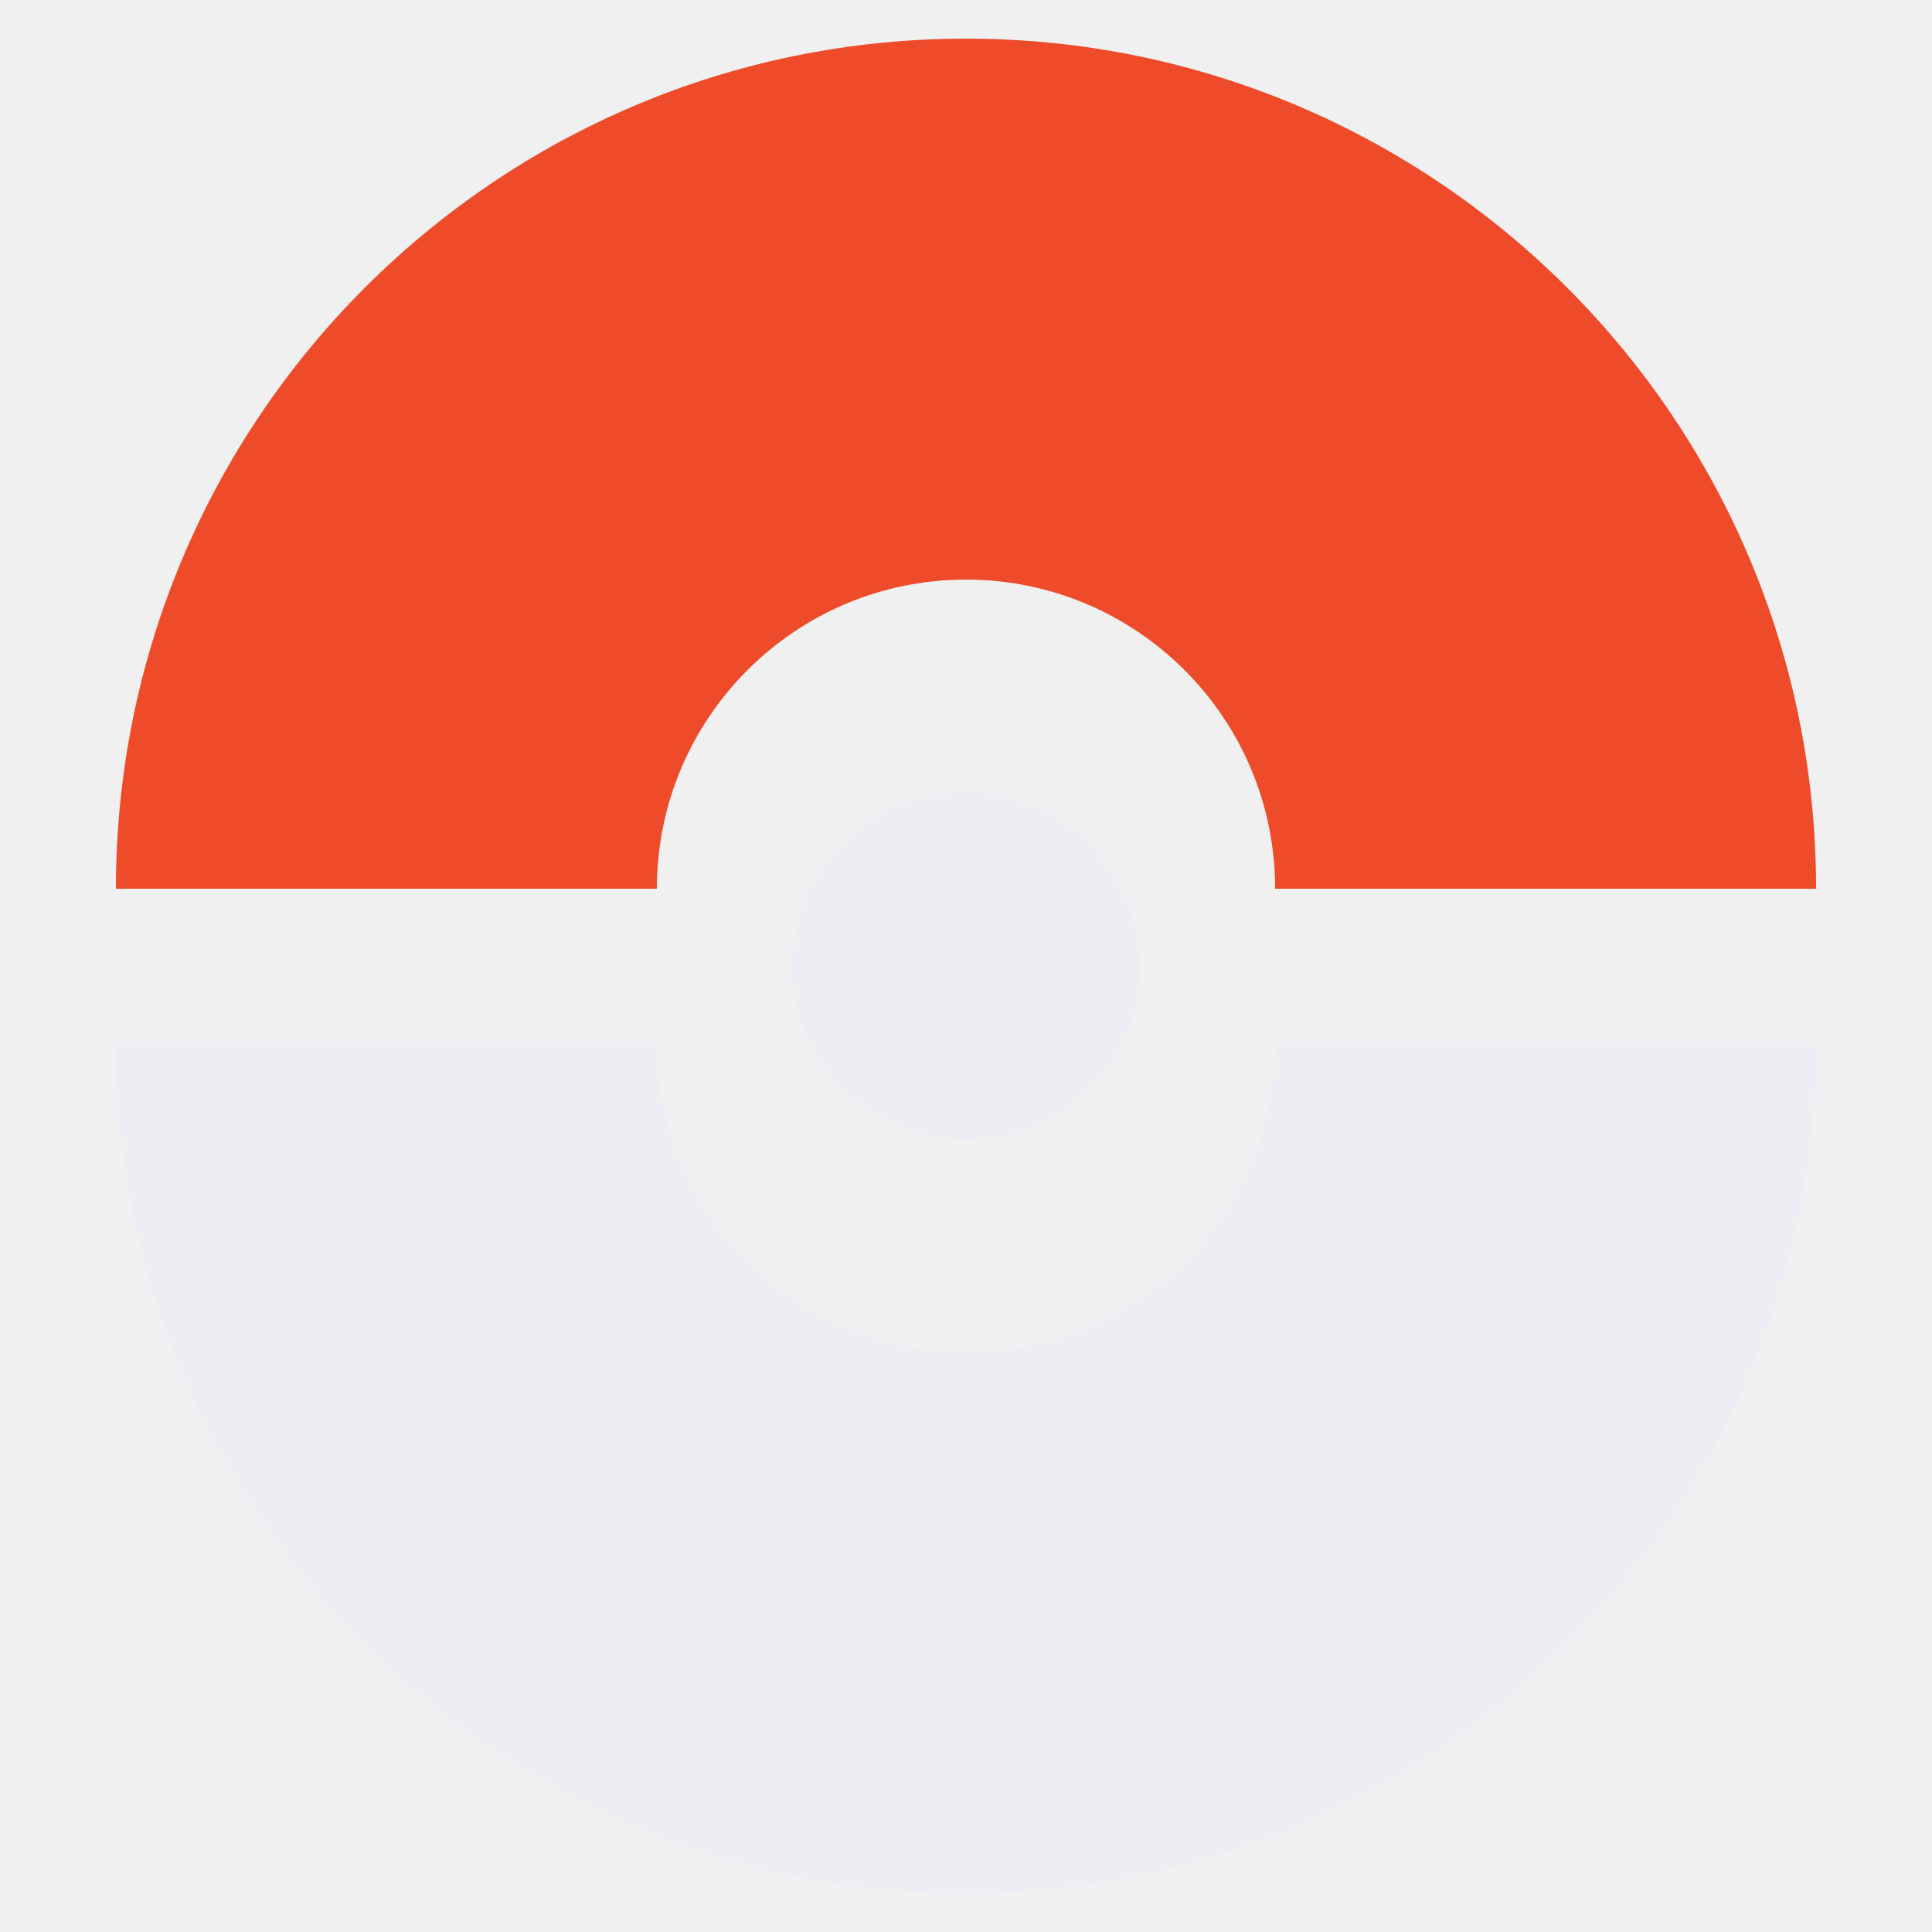
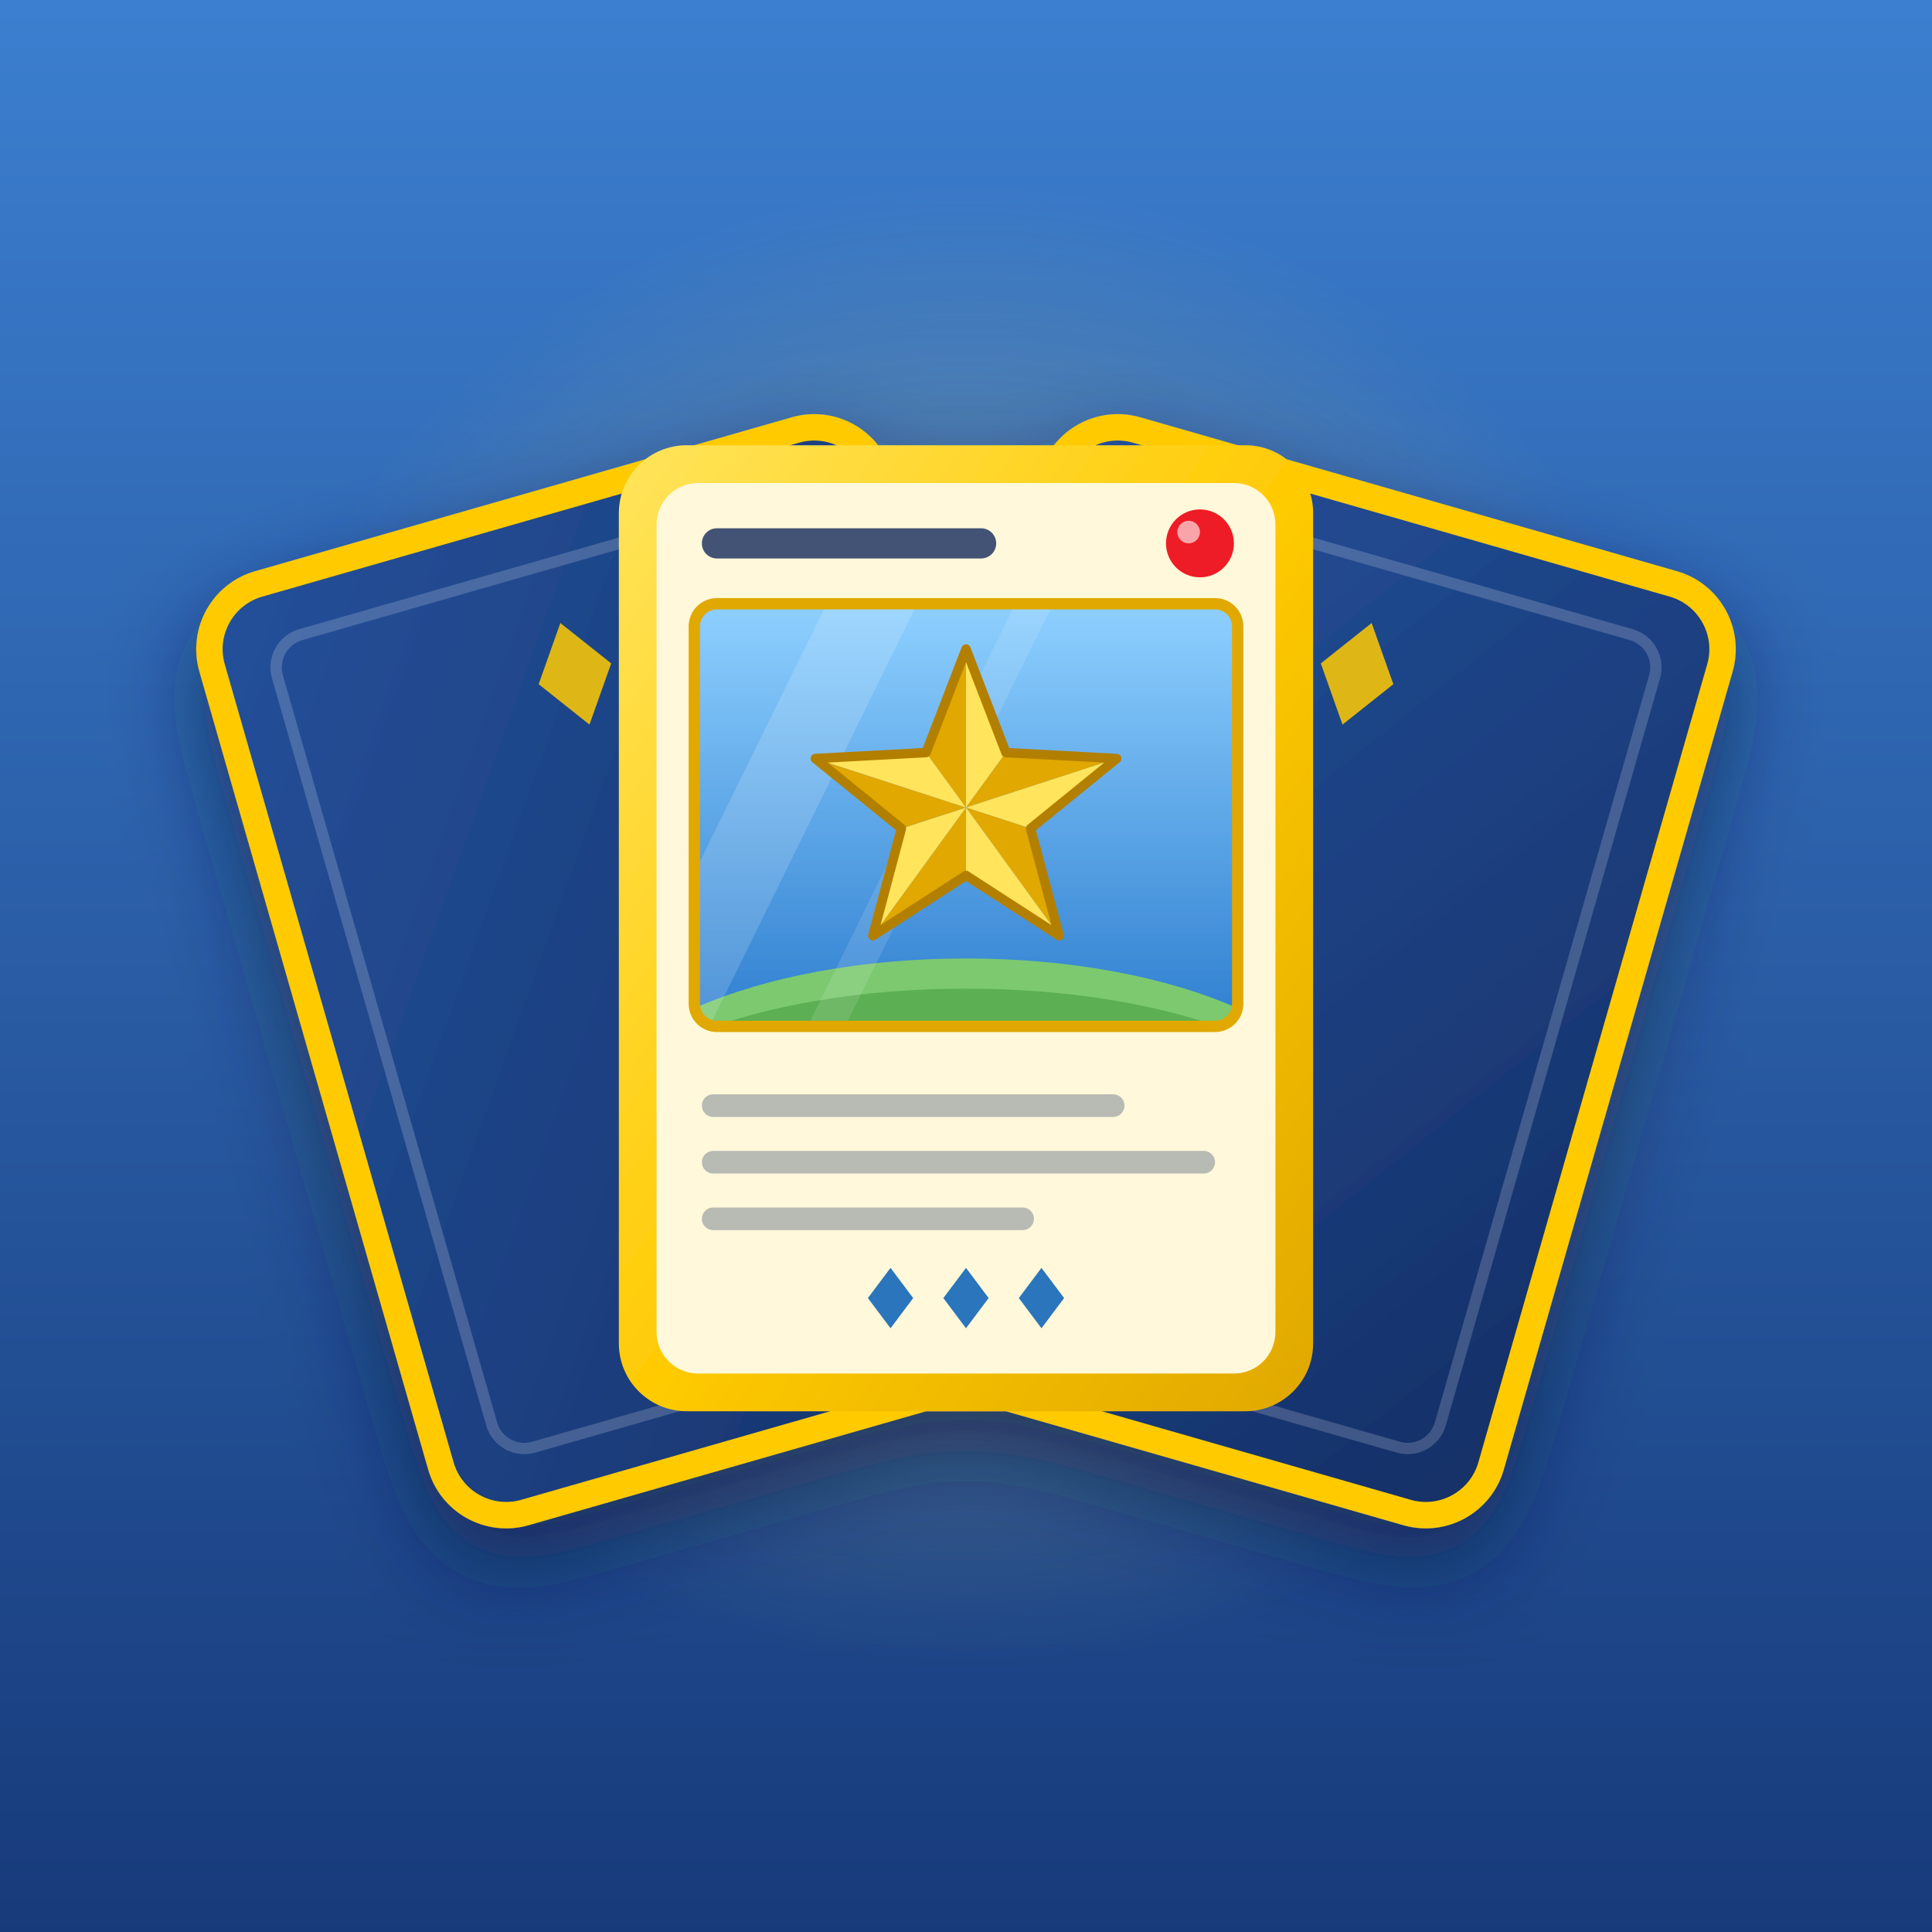
- <svg xmlns="http://www.w3.org/2000/svg" viewBox="0 0 100 100">
-   <path d="M6 46a44 44 0 0 1 88 0H66a16 16 0 0 0-32 0Z" fill="#EE4B2B" />
-   <path d="M6 54a44 44 0 0 0 88 0H66a16 16 0 0 1-32 0Z" fill="#ECEEF3" />
-   <circle cx="50" cy="50" r="9" fill="#ECEEF3" />
+ <svg xmlns="http://www.w3.org/2000/svg" viewBox="0 0 512 512">
+   <defs>
+     <linearGradient id="tcg-bg" x1="0" y1="0" x2="0" y2="1">
+       <stop offset="0" stop-color="#3C7FD0" />
+       <stop offset="1" stop-color="#173A7A" />
+     </linearGradient>
+     <radialGradient id="tcg-glow" cx="0.5" cy="0.5" r="0.5">
+       <stop offset="0" stop-color="#FFE45C" stop-opacity="0.35" />
+       <stop offset="1" stop-color="#FFE45C" stop-opacity="0" />
+     </radialGradient>
+     <linearGradient id="tcg-frame" x1="0" y1="0" x2="1" y2="1">
+       <stop offset="0" stop-color="#FFE45C" />
+       <stop offset="0.5" stop-color="#FFCB05" />
+       <stop offset="1" stop-color="#E0A800" />
+     </linearGradient>
+     <linearGradient id="tcg-art" x1="0" y1="0" x2="0" y2="1">
+       <stop offset="0" stop-color="#8ED0FF" />
+       <stop offset="1" stop-color="#2F7FD0" />
+     </linearGradient>
+     <linearGradient id="tcg-back" x1="0" y1="0" x2="1" y2="1">
+       <stop offset="0" stop-color="#24519B" />
+       <stop offset="1" stop-color="#152F66" />
+     </linearGradient>
+     <filter id="tcg-sh" x="-25%" y="-25%" width="150%" height="150%">
+       <feDropShadow dx="0" dy="10" stdDeviation="12" flood-color="#0A1C40" flood-opacity="0.6" />
+     </filter>
+   </defs>
+   <rect width="512" height="512" fill="url(#tcg-bg)" />
+   <circle cx="256" cy="246" r="200" fill="url(#tcg-glow)" />
+   <g filter="url(#tcg-sh)">
+     <g transform="rotate(-16 256 540)">
+       <rect x="164" y="118" width="184" height="256" rx="18" fill="url(#tcg-back)" stroke="#FFCB05" stroke-width="7" />
+       <rect x="180" y="134" width="152" height="224" rx="9" fill="none" stroke="#FFFFFF" stroke-opacity="0.18" stroke-width="3" />
+       <polygon points="256,150 266,164 256,178 246,164" fill="#FFCB05" fill-opacity="0.85" />
+     </g>
+     <g transform="rotate(16 256 540)">
+       <rect x="164" y="118" width="184" height="256" rx="18" fill="url(#tcg-back)" stroke="#FFCB05" stroke-width="7" />
+       <rect x="180" y="134" width="152" height="224" rx="9" fill="none" stroke="#FFFFFF" stroke-opacity="0.18" stroke-width="3" />
+       <polygon points="256,150 266,164 256,178 246,164" fill="#FFCB05" fill-opacity="0.85" />
+     </g>
+     <rect x="164" y="118" width="184" height="256" rx="18" fill="url(#tcg-frame)" />
+     <rect x="174" y="128" width="164" height="236" rx="11" fill="#FFF8DA" />
+     <rect x="186" y="140" width="78" height="8" rx="4" fill="#13285A" fill-opacity="0.8" />
+     <circle cx="318" cy="144" r="9" fill="#EE1C25" />
+     <circle cx="315" cy="141" r="3" fill="#FFFFFF" fill-opacity="0.6" />
+     <defs>
+       <clipPath id="tcg-win">
+         <rect x="184" y="160" width="144" height="112" rx="6" />
+       </clipPath>
+     </defs>
+     <rect x="184" y="160" width="144" height="112" rx="6" fill="url(#tcg-art)" />
+     <g clip-path="url(#tcg-win)">
+       <ellipse cx="256" cy="298" rx="100.8" ry="44" fill="#7BC96F" />
+       <ellipse cx="256" cy="302" rx="100.8" ry="40" fill="#5BAF52" />
+       <polygon points="164,272 224,150 248,150 188,272" fill="#FFFFFF" fill-opacity="0.16" />
+       <polygon points="214,272 274,150 284,150 224,272" fill="#FFFFFF" fill-opacity="0.12" />
+     </g>
+     <rect x="184" y="160" width="144" height="112" rx="6" fill="none" stroke="#E0A800" stroke-width="3" />
+     <polygon points="256,214 256,172 266.58,199.44" fill="#FFE45C" />
+     <polygon points="256,214 266.58,199.44 295.94,201.02" fill="#E0A800" />
+     <polygon points="256,214 295.94,201.02 273.12,219.56" fill="#FFE45C" />
+     <polygon points="256,214 273.12,219.56 280.69,247.98" fill="#E0A800" />
+     <polygon points="256,214 280.69,247.98 256,232" fill="#FFE45C" />
+     <polygon points="256,214 256,232 231.31,247.98" fill="#E0A800" />
+     <polygon points="256,214 231.31,247.98 238.88,219.56" fill="#FFE45C" />
+     <polygon points="256,214 238.88,219.56 216.06,201.02" fill="#E0A800" />
+     <polygon points="256,214 216.06,201.02 245.42,199.44" fill="#FFE45C" />
+     <polygon points="256,214 245.42,199.44 256,172" fill="#E0A800" />
+     <polygon points="256,172 266.58,199.44 295.94,201.02 273.12,219.56 280.69,247.98 256,232 231.31,247.98 238.88,219.56 216.06,201.02 245.42,199.44" fill="none" stroke="#B37F00" stroke-width="2.5" stroke-linejoin="round" />
+     <rect x="186" y="290" width="112" height="6" rx="3" fill="#13285A" fill-opacity="0.3" />
+     <rect x="186" y="305" width="136" height="6" rx="3" fill="#13285A" fill-opacity="0.3" />
+     <rect x="186" y="320" width="88" height="6" rx="3" fill="#13285A" fill-opacity="0.3" />
+     <polygon points="236,336 242,344 236,352 230,344" fill="#2A75BB" />
+     <polygon points="256,336 262,344 256,352 250,344" fill="#2A75BB" />
+     <polygon points="276,336 282,344 276,352 270,344" fill="#2A75BB" />
+   </g>
</svg>
